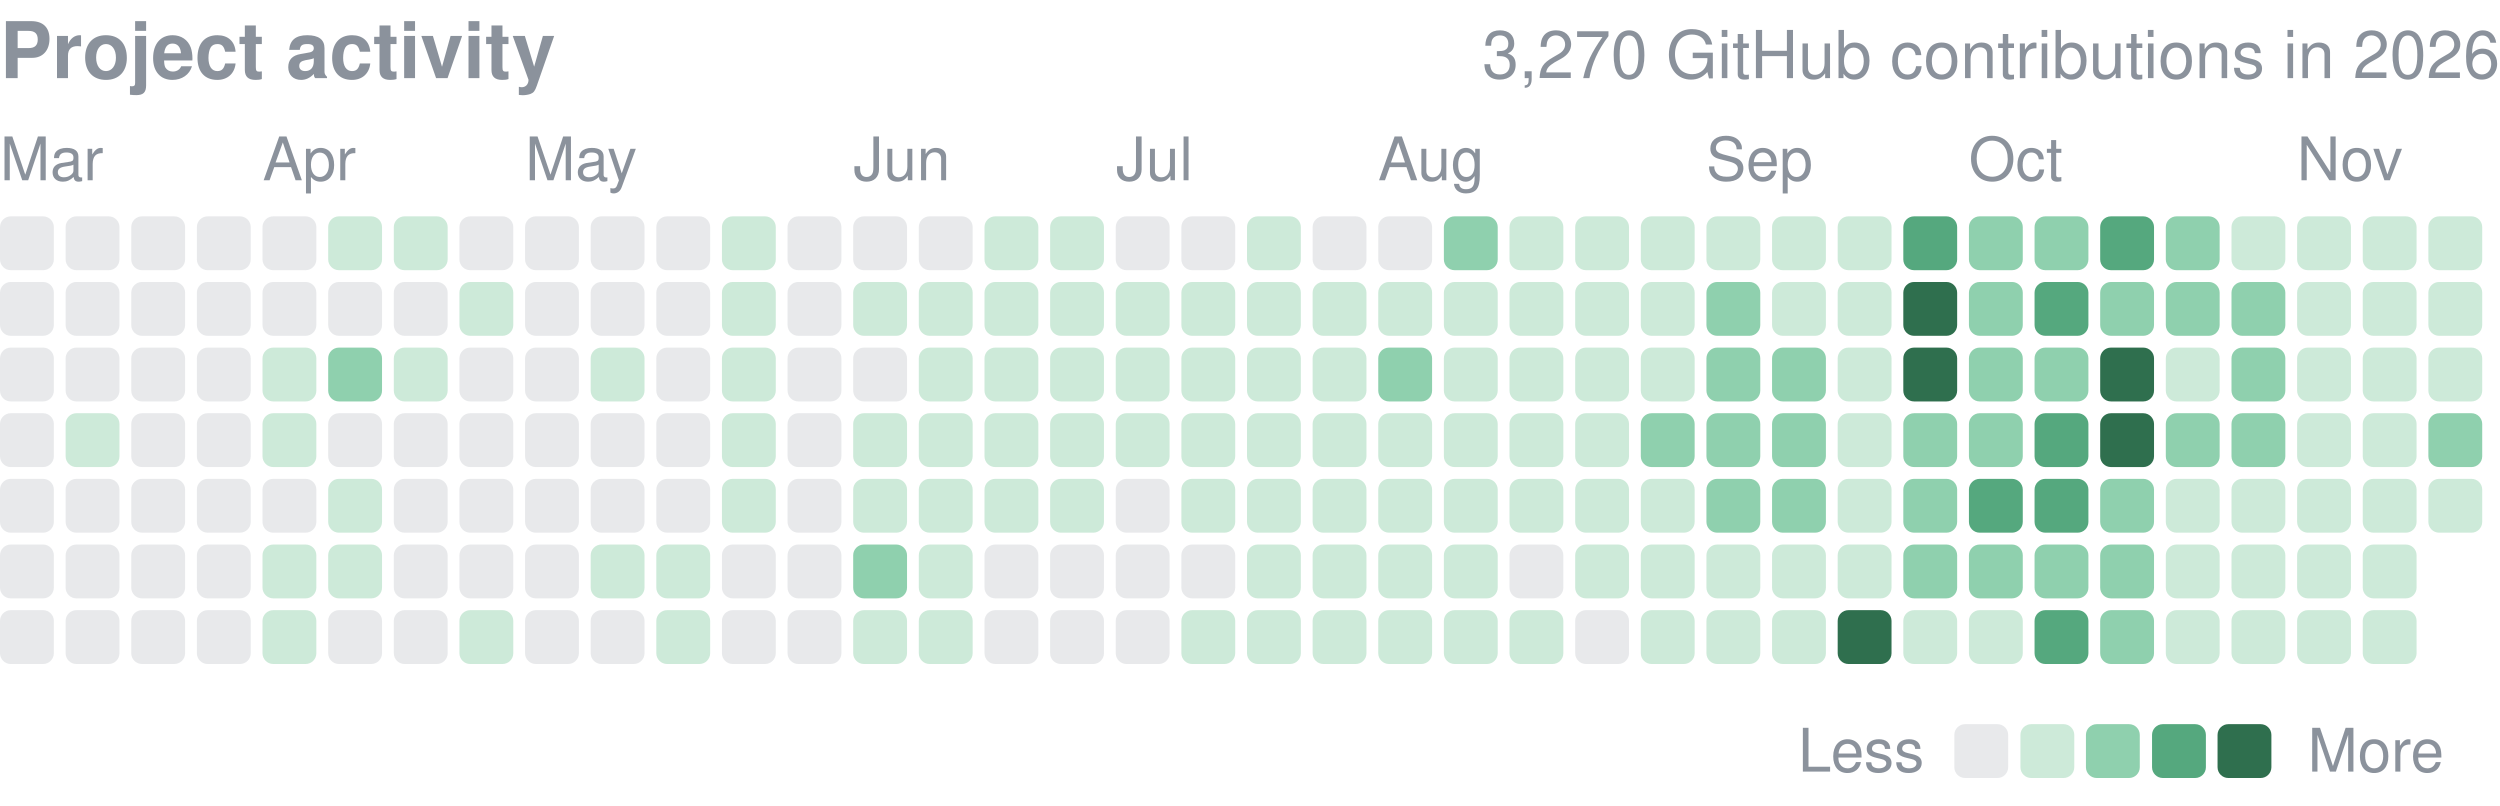
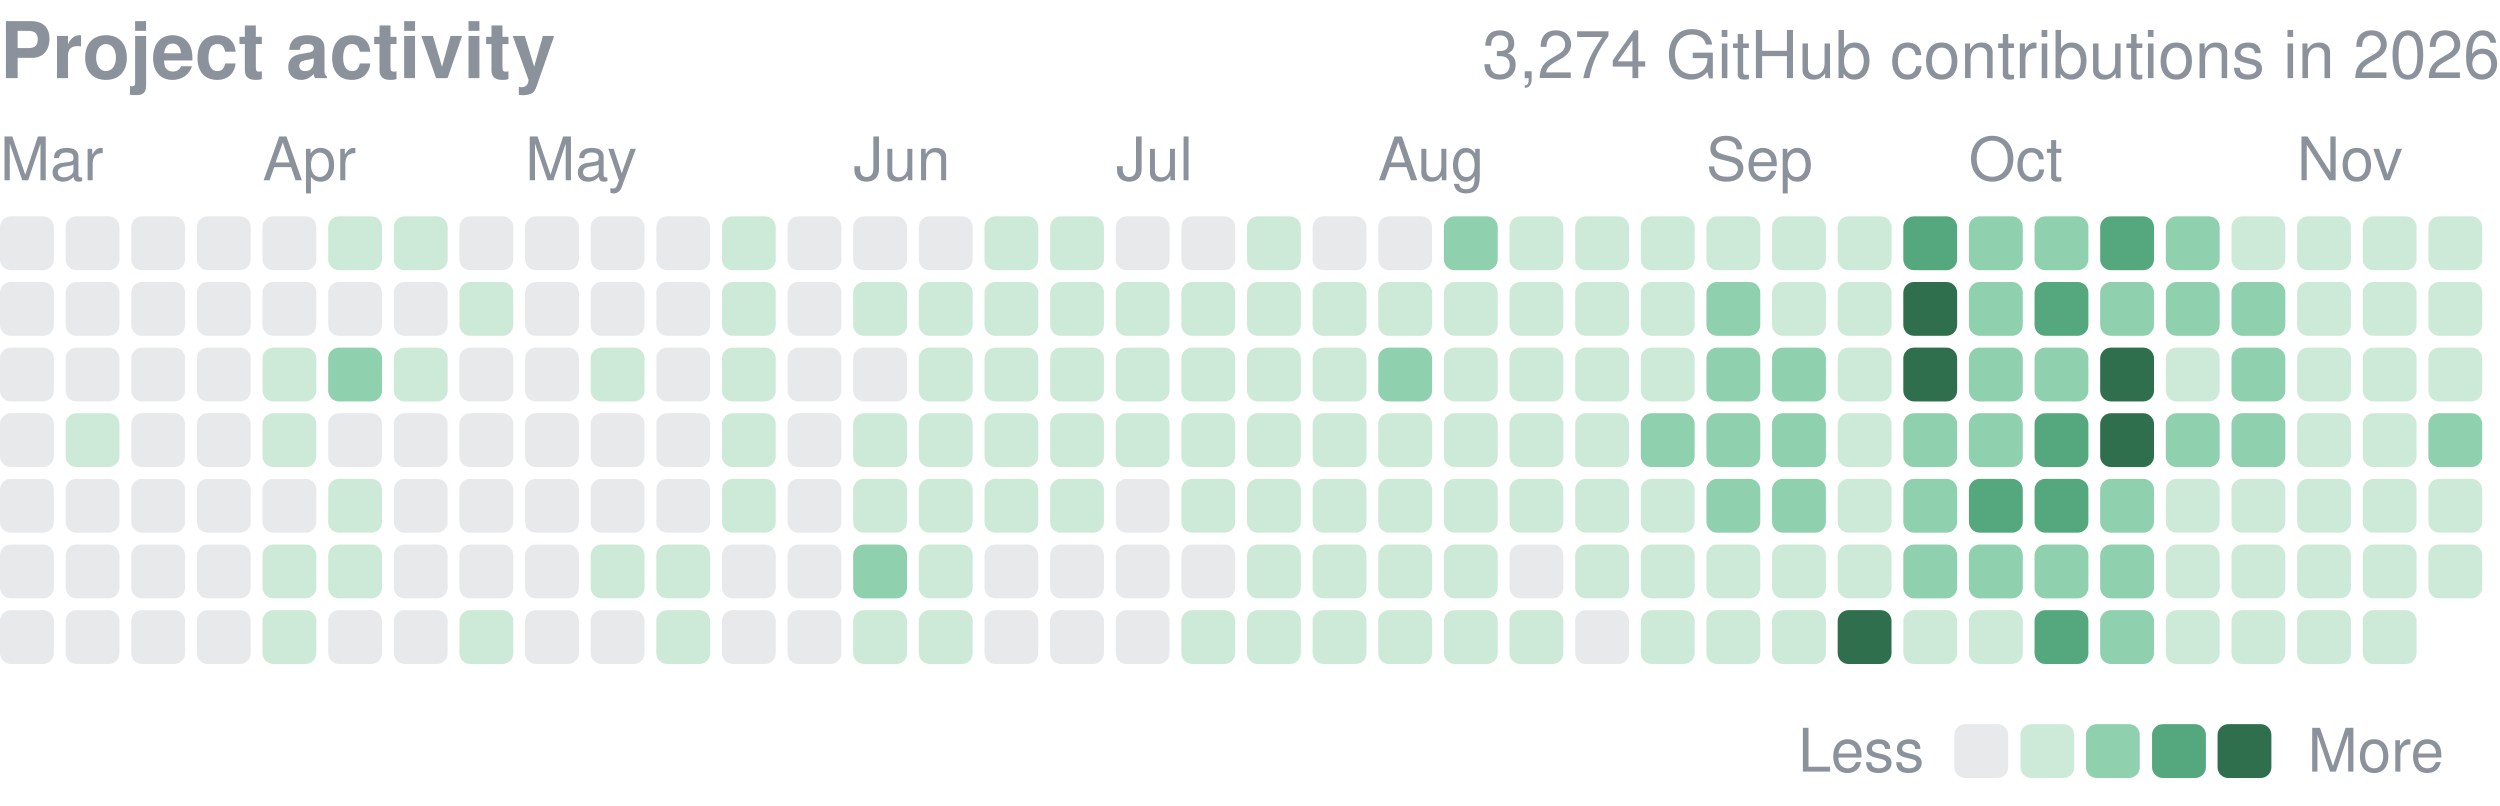
<svg xmlns="http://www.w3.org/2000/svg" width="416" height="134" viewBox="0 0 416 134" role="img" aria-label="yjinyoo GitHub contributions per day in 2026">
  <style>text{font-family:-apple-system,BlinkMacSystemFont,"Segoe UI",Helvetica,Arial,sans-serif}</style>
  <text x="0" y="13" font-size="13" font-weight="600" fill="#8b929c">Project activity</text>
-   <text x="416" y="13" font-size="11" fill="#8b929c" text-anchor="end">3,270 GitHub contributions in 2026</text>
+   <text x="416" y="13" font-size="11" fill="#8b929c" text-anchor="end">3,274 GitHub contributions in 2026</text>
  <text x="0.0" y="30" font-size="10" fill="#8b929c">Mar</text>
  <text x="43.7" y="30" font-size="10" fill="#8b929c">Apr</text>
  <text x="87.4" y="30" font-size="10" fill="#8b929c">May</text>
  <text x="142.0" y="30" font-size="10" fill="#8b929c">Jun</text>
  <text x="185.7" y="30" font-size="10" fill="#8b929c">Jul</text>
  <text x="229.3" y="30" font-size="10" fill="#8b929c">Aug</text>
  <text x="283.9" y="30" font-size="10" fill="#8b929c">Sep</text>
  <text x="327.6" y="30" font-size="10" fill="#8b929c">Oct</text>
  <text x="382.2" y="30" font-size="10" fill="#8b929c">Nov</text>
  <rect x="0.00" y="36.00" width="8.96" height="8.96" rx="1.79" fill="#8b929c" opacity="0.2" />
  <rect x="0.00" y="46.92" width="8.96" height="8.96" rx="1.79" fill="#8b929c" opacity="0.2" />
  <rect x="0.00" y="57.84" width="8.96" height="8.96" rx="1.79" fill="#8b929c" opacity="0.2" />
  <rect x="0.00" y="68.76" width="8.96" height="8.96" rx="1.79" fill="#8b929c" opacity="0.2" />
  <rect x="0.00" y="79.68" width="8.96" height="8.96" rx="1.79" fill="#8b929c" opacity="0.2" />
  <rect x="0.00" y="90.61" width="8.96" height="8.96" rx="1.79" fill="#8b929c" opacity="0.2" />
  <rect x="0.00" y="101.53" width="8.96" height="8.96" rx="1.79" fill="#8b929c" opacity="0.2" />
  <rect x="10.92" y="36.00" width="8.96" height="8.96" rx="1.79" fill="#8b929c" opacity="0.2" />
  <rect x="10.92" y="46.92" width="8.96" height="8.96" rx="1.79" fill="#8b929c" opacity="0.2" />
  <rect x="10.92" y="57.84" width="8.96" height="8.96" rx="1.79" fill="#8b929c" opacity="0.2" />
  <rect x="10.92" y="68.76" width="8.96" height="8.96" rx="1.79" fill="#cdead9" />
  <rect x="10.92" y="79.68" width="8.96" height="8.96" rx="1.79" fill="#8b929c" opacity="0.2" />
  <rect x="10.92" y="90.61" width="8.96" height="8.96" rx="1.79" fill="#8b929c" opacity="0.2" />
  <rect x="10.92" y="101.53" width="8.96" height="8.96" rx="1.79" fill="#8b929c" opacity="0.2" />
  <rect x="21.84" y="36.00" width="8.96" height="8.96" rx="1.79" fill="#8b929c" opacity="0.2" />
  <rect x="21.84" y="46.92" width="8.96" height="8.96" rx="1.79" fill="#8b929c" opacity="0.2" />
  <rect x="21.84" y="57.84" width="8.96" height="8.96" rx="1.79" fill="#8b929c" opacity="0.2" />
  <rect x="21.84" y="68.76" width="8.96" height="8.96" rx="1.79" fill="#8b929c" opacity="0.2" />
  <rect x="21.84" y="79.68" width="8.96" height="8.96" rx="1.79" fill="#8b929c" opacity="0.2" />
  <rect x="21.84" y="90.61" width="8.96" height="8.96" rx="1.79" fill="#8b929c" opacity="0.2" />
  <rect x="21.84" y="101.53" width="8.96" height="8.96" rx="1.79" fill="#8b929c" opacity="0.2" />
  <rect x="32.76" y="36.00" width="8.96" height="8.96" rx="1.79" fill="#8b929c" opacity="0.2" />
  <rect x="32.76" y="46.92" width="8.96" height="8.96" rx="1.79" fill="#8b929c" opacity="0.2" />
  <rect x="32.76" y="57.84" width="8.96" height="8.96" rx="1.79" fill="#8b929c" opacity="0.2" />
  <rect x="32.76" y="68.76" width="8.96" height="8.96" rx="1.79" fill="#8b929c" opacity="0.2" />
  <rect x="32.76" y="79.68" width="8.96" height="8.96" rx="1.79" fill="#8b929c" opacity="0.2" />
  <rect x="32.76" y="90.61" width="8.96" height="8.96" rx="1.79" fill="#8b929c" opacity="0.2" />
  <rect x="32.76" y="101.53" width="8.96" height="8.96" rx="1.79" fill="#8b929c" opacity="0.2" />
  <rect x="43.68" y="36.00" width="8.96" height="8.96" rx="1.79" fill="#8b929c" opacity="0.2" />
  <rect x="43.68" y="46.92" width="8.96" height="8.96" rx="1.79" fill="#8b929c" opacity="0.2" />
  <rect x="43.68" y="57.84" width="8.96" height="8.96" rx="1.79" fill="#cdead9" />
  <rect x="43.68" y="68.76" width="8.96" height="8.96" rx="1.79" fill="#cdead9" />
  <rect x="43.68" y="79.68" width="8.96" height="8.96" rx="1.79" fill="#8b929c" opacity="0.2" />
  <rect x="43.68" y="90.61" width="8.96" height="8.96" rx="1.79" fill="#cdead9" />
  <rect x="43.68" y="101.53" width="8.96" height="8.96" rx="1.79" fill="#cdead9" />
  <rect x="54.61" y="36.00" width="8.96" height="8.96" rx="1.79" fill="#cdead9" />
  <rect x="54.61" y="46.92" width="8.96" height="8.96" rx="1.79" fill="#8b929c" opacity="0.2" />
  <rect x="54.61" y="57.84" width="8.96" height="8.96" rx="1.79" fill="#8fd0ae" />
  <rect x="54.61" y="68.76" width="8.96" height="8.96" rx="1.79" fill="#8b929c" opacity="0.2" />
  <rect x="54.61" y="79.68" width="8.96" height="8.96" rx="1.79" fill="#cdead9" />
  <rect x="54.61" y="90.61" width="8.96" height="8.96" rx="1.79" fill="#cdead9" />
  <rect x="54.61" y="101.53" width="8.96" height="8.96" rx="1.79" fill="#8b929c" opacity="0.2" />
  <rect x="65.53" y="36.00" width="8.96" height="8.96" rx="1.79" fill="#cdead9" />
  <rect x="65.53" y="46.92" width="8.96" height="8.96" rx="1.79" fill="#8b929c" opacity="0.2" />
  <rect x="65.53" y="57.84" width="8.96" height="8.96" rx="1.79" fill="#cdead9" />
  <rect x="65.53" y="68.76" width="8.96" height="8.96" rx="1.79" fill="#8b929c" opacity="0.2" />
  <rect x="65.53" y="79.68" width="8.96" height="8.96" rx="1.79" fill="#8b929c" opacity="0.2" />
  <rect x="65.53" y="90.61" width="8.96" height="8.96" rx="1.79" fill="#8b929c" opacity="0.2" />
  <rect x="65.53" y="101.53" width="8.96" height="8.96" rx="1.79" fill="#8b929c" opacity="0.2" />
  <rect x="76.45" y="36.00" width="8.96" height="8.96" rx="1.79" fill="#8b929c" opacity="0.2" />
  <rect x="76.45" y="46.92" width="8.96" height="8.96" rx="1.79" fill="#cdead9" />
  <rect x="76.45" y="57.84" width="8.96" height="8.96" rx="1.79" fill="#8b929c" opacity="0.2" />
  <rect x="76.45" y="68.76" width="8.96" height="8.96" rx="1.79" fill="#8b929c" opacity="0.2" />
  <rect x="76.45" y="79.68" width="8.96" height="8.96" rx="1.79" fill="#8b929c" opacity="0.2" />
  <rect x="76.45" y="90.61" width="8.96" height="8.96" rx="1.79" fill="#8b929c" opacity="0.2" />
  <rect x="76.45" y="101.53" width="8.96" height="8.96" rx="1.79" fill="#cdead9" />
  <rect x="87.37" y="36.00" width="8.96" height="8.96" rx="1.79" fill="#8b929c" opacity="0.2" />
  <rect x="87.37" y="46.92" width="8.96" height="8.96" rx="1.79" fill="#8b929c" opacity="0.2" />
  <rect x="87.37" y="57.84" width="8.96" height="8.96" rx="1.79" fill="#8b929c" opacity="0.2" />
  <rect x="87.37" y="68.76" width="8.96" height="8.96" rx="1.79" fill="#8b929c" opacity="0.2" />
  <rect x="87.37" y="79.68" width="8.96" height="8.96" rx="1.79" fill="#8b929c" opacity="0.2" />
  <rect x="87.37" y="90.61" width="8.96" height="8.96" rx="1.79" fill="#8b929c" opacity="0.2" />
  <rect x="87.37" y="101.53" width="8.96" height="8.96" rx="1.79" fill="#8b929c" opacity="0.2" />
  <rect x="98.29" y="36.00" width="8.96" height="8.96" rx="1.79" fill="#8b929c" opacity="0.2" />
  <rect x="98.29" y="46.92" width="8.96" height="8.96" rx="1.79" fill="#8b929c" opacity="0.2" />
  <rect x="98.29" y="57.84" width="8.96" height="8.96" rx="1.79" fill="#cdead9" />
  <rect x="98.29" y="68.76" width="8.96" height="8.96" rx="1.79" fill="#8b929c" opacity="0.2" />
  <rect x="98.29" y="79.68" width="8.96" height="8.96" rx="1.79" fill="#8b929c" opacity="0.2" />
  <rect x="98.29" y="90.61" width="8.96" height="8.96" rx="1.79" fill="#cdead9" />
  <rect x="98.29" y="101.53" width="8.96" height="8.96" rx="1.79" fill="#8b929c" opacity="0.2" />
  <rect x="109.21" y="36.00" width="8.96" height="8.96" rx="1.79" fill="#8b929c" opacity="0.2" />
  <rect x="109.21" y="46.92" width="8.96" height="8.96" rx="1.79" fill="#8b929c" opacity="0.2" />
  <rect x="109.21" y="57.84" width="8.96" height="8.96" rx="1.79" fill="#8b929c" opacity="0.2" />
  <rect x="109.21" y="68.76" width="8.96" height="8.96" rx="1.79" fill="#8b929c" opacity="0.2" />
  <rect x="109.21" y="79.68" width="8.96" height="8.96" rx="1.79" fill="#8b929c" opacity="0.2" />
  <rect x="109.21" y="90.61" width="8.96" height="8.96" rx="1.79" fill="#cdead9" />
  <rect x="109.21" y="101.53" width="8.96" height="8.96" rx="1.79" fill="#cdead9" />
  <rect x="120.13" y="36.00" width="8.96" height="8.96" rx="1.79" fill="#cdead9" />
  <rect x="120.13" y="46.92" width="8.96" height="8.96" rx="1.79" fill="#cdead9" />
  <rect x="120.13" y="57.84" width="8.96" height="8.96" rx="1.79" fill="#cdead9" />
  <rect x="120.13" y="68.76" width="8.96" height="8.96" rx="1.79" fill="#cdead9" />
  <rect x="120.13" y="79.68" width="8.96" height="8.96" rx="1.79" fill="#cdead9" />
  <rect x="120.13" y="90.61" width="8.96" height="8.96" rx="1.79" fill="#8b929c" opacity="0.2" />
  <rect x="120.13" y="101.53" width="8.96" height="8.96" rx="1.79" fill="#8b929c" opacity="0.2" />
  <rect x="131.05" y="36.00" width="8.96" height="8.96" rx="1.79" fill="#8b929c" opacity="0.2" />
  <rect x="131.05" y="46.92" width="8.96" height="8.96" rx="1.79" fill="#8b929c" opacity="0.2" />
  <rect x="131.05" y="57.84" width="8.96" height="8.96" rx="1.79" fill="#8b929c" opacity="0.2" />
  <rect x="131.05" y="68.76" width="8.96" height="8.96" rx="1.79" fill="#8b929c" opacity="0.2" />
  <rect x="131.05" y="79.68" width="8.96" height="8.96" rx="1.79" fill="#8b929c" opacity="0.2" />
  <rect x="131.05" y="90.61" width="8.96" height="8.96" rx="1.79" fill="#8b929c" opacity="0.2" />
  <rect x="131.05" y="101.53" width="8.96" height="8.96" rx="1.79" fill="#8b929c" opacity="0.2" />
  <rect x="141.97" y="36.00" width="8.96" height="8.96" rx="1.79" fill="#8b929c" opacity="0.2" />
  <rect x="141.97" y="46.92" width="8.96" height="8.96" rx="1.79" fill="#cdead9" />
  <rect x="141.97" y="57.84" width="8.96" height="8.96" rx="1.79" fill="#8b929c" opacity="0.2" />
  <rect x="141.97" y="68.76" width="8.96" height="8.96" rx="1.79" fill="#cdead9" />
  <rect x="141.97" y="79.68" width="8.96" height="8.96" rx="1.79" fill="#cdead9" />
  <rect x="141.97" y="90.61" width="8.96" height="8.96" rx="1.79" fill="#8fd0ae" />
  <rect x="141.97" y="101.53" width="8.96" height="8.96" rx="1.79" fill="#cdead9" />
  <rect x="152.89" y="36.00" width="8.96" height="8.96" rx="1.79" fill="#8b929c" opacity="0.2" />
  <rect x="152.89" y="46.92" width="8.96" height="8.96" rx="1.79" fill="#cdead9" />
  <rect x="152.89" y="57.84" width="8.96" height="8.96" rx="1.79" fill="#cdead9" />
  <rect x="152.89" y="68.76" width="8.96" height="8.96" rx="1.79" fill="#cdead9" />
  <rect x="152.89" y="79.68" width="8.96" height="8.96" rx="1.79" fill="#cdead9" />
  <rect x="152.89" y="90.61" width="8.96" height="8.96" rx="1.79" fill="#cdead9" />
  <rect x="152.89" y="101.53" width="8.96" height="8.96" rx="1.79" fill="#cdead9" />
  <rect x="163.82" y="36.00" width="8.96" height="8.96" rx="1.79" fill="#cdead9" />
  <rect x="163.82" y="46.92" width="8.96" height="8.96" rx="1.79" fill="#cdead9" />
  <rect x="163.82" y="57.84" width="8.96" height="8.96" rx="1.79" fill="#cdead9" />
  <rect x="163.82" y="68.76" width="8.96" height="8.96" rx="1.79" fill="#cdead9" />
  <rect x="163.82" y="79.68" width="8.96" height="8.96" rx="1.79" fill="#cdead9" />
  <rect x="163.82" y="90.61" width="8.96" height="8.96" rx="1.79" fill="#8b929c" opacity="0.2" />
  <rect x="163.82" y="101.53" width="8.96" height="8.96" rx="1.79" fill="#8b929c" opacity="0.2" />
  <rect x="174.74" y="36.00" width="8.96" height="8.96" rx="1.79" fill="#cdead9" />
  <rect x="174.74" y="46.92" width="8.96" height="8.96" rx="1.79" fill="#cdead9" />
  <rect x="174.74" y="57.84" width="8.96" height="8.96" rx="1.79" fill="#cdead9" />
  <rect x="174.74" y="68.76" width="8.96" height="8.96" rx="1.79" fill="#cdead9" />
  <rect x="174.74" y="79.68" width="8.96" height="8.96" rx="1.79" fill="#cdead9" />
  <rect x="174.74" y="90.61" width="8.96" height="8.96" rx="1.79" fill="#8b929c" opacity="0.2" />
  <rect x="174.74" y="101.53" width="8.96" height="8.96" rx="1.79" fill="#8b929c" opacity="0.2" />
  <rect x="185.66" y="36.00" width="8.96" height="8.96" rx="1.79" fill="#8b929c" opacity="0.2" />
  <rect x="185.66" y="46.92" width="8.96" height="8.96" rx="1.79" fill="#cdead9" />
  <rect x="185.66" y="57.84" width="8.96" height="8.96" rx="1.79" fill="#cdead9" />
  <rect x="185.66" y="68.76" width="8.96" height="8.96" rx="1.79" fill="#cdead9" />
  <rect x="185.66" y="79.68" width="8.96" height="8.96" rx="1.79" fill="#8b929c" opacity="0.2" />
  <rect x="185.66" y="90.61" width="8.96" height="8.96" rx="1.79" fill="#8b929c" opacity="0.2" />
  <rect x="185.66" y="101.53" width="8.96" height="8.96" rx="1.79" fill="#8b929c" opacity="0.2" />
  <rect x="196.58" y="36.00" width="8.96" height="8.96" rx="1.79" fill="#8b929c" opacity="0.2" />
  <rect x="196.58" y="46.92" width="8.96" height="8.96" rx="1.79" fill="#cdead9" />
  <rect x="196.58" y="57.84" width="8.96" height="8.96" rx="1.79" fill="#cdead9" />
  <rect x="196.58" y="68.76" width="8.96" height="8.96" rx="1.79" fill="#cdead9" />
  <rect x="196.58" y="79.68" width="8.96" height="8.96" rx="1.79" fill="#cdead9" />
  <rect x="196.58" y="90.61" width="8.96" height="8.96" rx="1.79" fill="#8b929c" opacity="0.2" />
  <rect x="196.58" y="101.53" width="8.96" height="8.96" rx="1.79" fill="#cdead9" />
  <rect x="207.50" y="36.00" width="8.96" height="8.96" rx="1.79" fill="#cdead9" />
  <rect x="207.50" y="46.92" width="8.96" height="8.96" rx="1.79" fill="#cdead9" />
  <rect x="207.50" y="57.84" width="8.96" height="8.96" rx="1.79" fill="#cdead9" />
  <rect x="207.50" y="68.76" width="8.96" height="8.96" rx="1.79" fill="#cdead9" />
  <rect x="207.50" y="79.68" width="8.96" height="8.96" rx="1.79" fill="#cdead9" />
  <rect x="207.50" y="90.61" width="8.96" height="8.96" rx="1.79" fill="#cdead9" />
  <rect x="207.50" y="101.53" width="8.96" height="8.96" rx="1.79" fill="#cdead9" />
  <rect x="218.42" y="36.00" width="8.96" height="8.96" rx="1.79" fill="#8b929c" opacity="0.2" />
  <rect x="218.42" y="46.92" width="8.96" height="8.96" rx="1.79" fill="#cdead9" />
  <rect x="218.42" y="57.84" width="8.96" height="8.96" rx="1.79" fill="#cdead9" />
  <rect x="218.42" y="68.76" width="8.96" height="8.96" rx="1.79" fill="#cdead9" />
  <rect x="218.42" y="79.68" width="8.96" height="8.96" rx="1.79" fill="#cdead9" />
  <rect x="218.42" y="90.61" width="8.96" height="8.96" rx="1.79" fill="#cdead9" />
  <rect x="218.42" y="101.53" width="8.96" height="8.96" rx="1.79" fill="#cdead9" />
  <rect x="229.34" y="36.00" width="8.96" height="8.96" rx="1.79" fill="#8b929c" opacity="0.2" />
  <rect x="229.34" y="46.92" width="8.96" height="8.96" rx="1.79" fill="#cdead9" />
  <rect x="229.34" y="57.84" width="8.96" height="8.96" rx="1.79" fill="#8fd0ae" />
  <rect x="229.34" y="68.76" width="8.96" height="8.96" rx="1.79" fill="#cdead9" />
  <rect x="229.34" y="79.68" width="8.96" height="8.96" rx="1.79" fill="#cdead9" />
  <rect x="229.34" y="90.61" width="8.96" height="8.96" rx="1.79" fill="#cdead9" />
  <rect x="229.34" y="101.53" width="8.96" height="8.96" rx="1.79" fill="#cdead9" />
  <rect x="240.26" y="36.00" width="8.96" height="8.96" rx="1.79" fill="#8fd0ae" />
  <rect x="240.26" y="46.92" width="8.96" height="8.96" rx="1.79" fill="#cdead9" />
  <rect x="240.26" y="57.84" width="8.96" height="8.96" rx="1.79" fill="#cdead9" />
  <rect x="240.26" y="68.76" width="8.96" height="8.96" rx="1.79" fill="#cdead9" />
  <rect x="240.26" y="79.68" width="8.96" height="8.96" rx="1.79" fill="#cdead9" />
  <rect x="240.26" y="90.61" width="8.96" height="8.96" rx="1.79" fill="#cdead9" />
  <rect x="240.26" y="101.53" width="8.96" height="8.96" rx="1.79" fill="#cdead9" />
  <rect x="251.18" y="36.00" width="8.96" height="8.96" rx="1.79" fill="#cdead9" />
  <rect x="251.18" y="46.92" width="8.96" height="8.96" rx="1.79" fill="#cdead9" />
  <rect x="251.18" y="57.84" width="8.96" height="8.96" rx="1.79" fill="#cdead9" />
  <rect x="251.18" y="68.76" width="8.96" height="8.96" rx="1.79" fill="#cdead9" />
  <rect x="251.18" y="79.68" width="8.96" height="8.96" rx="1.79" fill="#cdead9" />
  <rect x="251.18" y="90.61" width="8.96" height="8.96" rx="1.79" fill="#8b929c" opacity="0.2" />
  <rect x="251.18" y="101.53" width="8.96" height="8.96" rx="1.79" fill="#cdead9" />
  <rect x="262.11" y="36.00" width="8.96" height="8.96" rx="1.79" fill="#cdead9" />
  <rect x="262.11" y="46.92" width="8.96" height="8.96" rx="1.79" fill="#cdead9" />
  <rect x="262.11" y="57.84" width="8.96" height="8.96" rx="1.79" fill="#cdead9" />
  <rect x="262.11" y="68.76" width="8.96" height="8.96" rx="1.79" fill="#cdead9" />
  <rect x="262.11" y="79.68" width="8.96" height="8.96" rx="1.79" fill="#cdead9" />
  <rect x="262.11" y="90.61" width="8.96" height="8.96" rx="1.79" fill="#cdead9" />
  <rect x="262.11" y="101.53" width="8.96" height="8.96" rx="1.79" fill="#8b929c" opacity="0.2" />
  <rect x="273.03" y="36.00" width="8.96" height="8.96" rx="1.79" fill="#cdead9" />
  <rect x="273.03" y="46.92" width="8.96" height="8.96" rx="1.79" fill="#cdead9" />
  <rect x="273.03" y="57.84" width="8.96" height="8.96" rx="1.79" fill="#cdead9" />
  <rect x="273.03" y="68.76" width="8.96" height="8.96" rx="1.79" fill="#8fd0ae" />
  <rect x="273.03" y="79.68" width="8.96" height="8.96" rx="1.79" fill="#cdead9" />
  <rect x="273.03" y="90.61" width="8.96" height="8.96" rx="1.79" fill="#cdead9" />
  <rect x="273.03" y="101.53" width="8.96" height="8.96" rx="1.79" fill="#cdead9" />
  <rect x="283.95" y="36.00" width="8.96" height="8.96" rx="1.79" fill="#cdead9" />
  <rect x="283.95" y="46.92" width="8.96" height="8.96" rx="1.79" fill="#8fd0ae" />
  <rect x="283.95" y="57.84" width="8.96" height="8.96" rx="1.79" fill="#8fd0ae" />
  <rect x="283.95" y="68.76" width="8.96" height="8.96" rx="1.79" fill="#8fd0ae" />
  <rect x="283.95" y="79.68" width="8.96" height="8.96" rx="1.79" fill="#8fd0ae" />
  <rect x="283.95" y="90.61" width="8.96" height="8.96" rx="1.79" fill="#cdead9" />
  <rect x="283.95" y="101.53" width="8.96" height="8.96" rx="1.79" fill="#cdead9" />
  <rect x="294.87" y="36.00" width="8.96" height="8.96" rx="1.79" fill="#cdead9" />
  <rect x="294.87" y="46.92" width="8.96" height="8.96" rx="1.79" fill="#cdead9" />
  <rect x="294.87" y="57.84" width="8.96" height="8.96" rx="1.79" fill="#8fd0ae" />
  <rect x="294.87" y="68.76" width="8.96" height="8.96" rx="1.79" fill="#8fd0ae" />
  <rect x="294.87" y="79.68" width="8.96" height="8.96" rx="1.79" fill="#8fd0ae" />
  <rect x="294.87" y="90.61" width="8.96" height="8.96" rx="1.79" fill="#cdead9" />
  <rect x="294.87" y="101.53" width="8.96" height="8.96" rx="1.79" fill="#cdead9" />
  <rect x="305.79" y="36.00" width="8.96" height="8.96" rx="1.79" fill="#cdead9" />
  <rect x="305.79" y="46.92" width="8.96" height="8.96" rx="1.79" fill="#cdead9" />
  <rect x="305.79" y="57.84" width="8.96" height="8.96" rx="1.79" fill="#cdead9" />
  <rect x="305.79" y="68.76" width="8.96" height="8.96" rx="1.79" fill="#cdead9" />
  <rect x="305.79" y="79.68" width="8.96" height="8.96" rx="1.79" fill="#cdead9" />
  <rect x="305.79" y="90.61" width="8.96" height="8.96" rx="1.79" fill="#cdead9" />
  <rect x="305.79" y="101.53" width="8.96" height="8.96" rx="1.79" fill="#2f6f4e" />
  <rect x="316.71" y="36.00" width="8.96" height="8.96" rx="1.79" fill="#55a87e" />
  <rect x="316.71" y="46.92" width="8.96" height="8.96" rx="1.79" fill="#2f6f4e" />
  <rect x="316.71" y="57.84" width="8.96" height="8.96" rx="1.79" fill="#2f6f4e" />
  <rect x="316.71" y="68.76" width="8.96" height="8.96" rx="1.79" fill="#8fd0ae" />
  <rect x="316.71" y="79.68" width="8.96" height="8.96" rx="1.79" fill="#8fd0ae" />
  <rect x="316.71" y="90.61" width="8.96" height="8.96" rx="1.79" fill="#8fd0ae" />
  <rect x="316.71" y="101.53" width="8.96" height="8.96" rx="1.79" fill="#cdead9" />
  <rect x="327.63" y="36.00" width="8.96" height="8.96" rx="1.79" fill="#8fd0ae" />
  <rect x="327.63" y="46.92" width="8.96" height="8.96" rx="1.79" fill="#8fd0ae" />
  <rect x="327.63" y="57.84" width="8.96" height="8.96" rx="1.79" fill="#8fd0ae" />
  <rect x="327.63" y="68.76" width="8.96" height="8.96" rx="1.79" fill="#8fd0ae" />
  <rect x="327.63" y="79.68" width="8.96" height="8.96" rx="1.79" fill="#55a87e" />
  <rect x="327.63" y="90.61" width="8.96" height="8.96" rx="1.79" fill="#8fd0ae" />
  <rect x="327.63" y="101.53" width="8.96" height="8.96" rx="1.79" fill="#cdead9" />
  <rect x="338.55" y="36.00" width="8.96" height="8.96" rx="1.79" fill="#8fd0ae" />
  <rect x="338.55" y="46.92" width="8.96" height="8.96" rx="1.79" fill="#55a87e" />
  <rect x="338.55" y="57.84" width="8.96" height="8.96" rx="1.79" fill="#8fd0ae" />
  <rect x="338.55" y="68.76" width="8.96" height="8.96" rx="1.79" fill="#55a87e" />
  <rect x="338.55" y="79.68" width="8.96" height="8.96" rx="1.79" fill="#55a87e" />
  <rect x="338.55" y="90.61" width="8.96" height="8.96" rx="1.79" fill="#8fd0ae" />
  <rect x="338.55" y="101.53" width="8.96" height="8.96" rx="1.79" fill="#55a87e" />
  <rect x="349.47" y="36.00" width="8.96" height="8.96" rx="1.79" fill="#55a87e" />
  <rect x="349.47" y="46.92" width="8.96" height="8.96" rx="1.79" fill="#8fd0ae" />
  <rect x="349.47" y="57.84" width="8.96" height="8.96" rx="1.79" fill="#2f6f4e" />
  <rect x="349.47" y="68.76" width="8.96" height="8.96" rx="1.79" fill="#2f6f4e" />
  <rect x="349.47" y="79.68" width="8.96" height="8.96" rx="1.79" fill="#8fd0ae" />
  <rect x="349.47" y="90.61" width="8.96" height="8.96" rx="1.79" fill="#8fd0ae" />
  <rect x="349.47" y="101.53" width="8.96" height="8.96" rx="1.79" fill="#8fd0ae" />
  <rect x="360.39" y="36.00" width="8.96" height="8.96" rx="1.79" fill="#8fd0ae" />
  <rect x="360.39" y="46.92" width="8.96" height="8.96" rx="1.79" fill="#8fd0ae" />
  <rect x="360.39" y="57.84" width="8.96" height="8.96" rx="1.79" fill="#cdead9" />
  <rect x="360.39" y="68.76" width="8.96" height="8.96" rx="1.79" fill="#8fd0ae" />
  <rect x="360.39" y="79.68" width="8.96" height="8.96" rx="1.79" fill="#cdead9" />
  <rect x="360.39" y="90.61" width="8.96" height="8.96" rx="1.79" fill="#cdead9" />
  <rect x="360.39" y="101.53" width="8.96" height="8.96" rx="1.79" fill="#cdead9" />
  <rect x="371.32" y="36.00" width="8.96" height="8.96" rx="1.79" fill="#cdead9" />
  <rect x="371.32" y="46.92" width="8.96" height="8.96" rx="1.79" fill="#8fd0ae" />
  <rect x="371.32" y="57.84" width="8.96" height="8.96" rx="1.79" fill="#8fd0ae" />
  <rect x="371.32" y="68.76" width="8.96" height="8.96" rx="1.79" fill="#8fd0ae" />
  <rect x="371.32" y="79.68" width="8.96" height="8.96" rx="1.79" fill="#cdead9" />
  <rect x="371.32" y="90.61" width="8.96" height="8.96" rx="1.79" fill="#cdead9" />
  <rect x="371.32" y="101.53" width="8.96" height="8.96" rx="1.79" fill="#cdead9" />
  <rect x="382.24" y="36.00" width="8.96" height="8.96" rx="1.79" fill="#cdead9" />
  <rect x="382.24" y="46.92" width="8.96" height="8.96" rx="1.79" fill="#cdead9" />
  <rect x="382.24" y="57.84" width="8.96" height="8.96" rx="1.79" fill="#cdead9" />
  <rect x="382.24" y="68.76" width="8.96" height="8.96" rx="1.79" fill="#cdead9" />
  <rect x="382.24" y="79.68" width="8.96" height="8.96" rx="1.79" fill="#cdead9" />
  <rect x="382.24" y="90.61" width="8.96" height="8.96" rx="1.79" fill="#cdead9" />
  <rect x="382.24" y="101.53" width="8.96" height="8.96" rx="1.79" fill="#cdead9" />
  <rect x="393.16" y="36.00" width="8.96" height="8.96" rx="1.79" fill="#cdead9" />
  <rect x="393.16" y="46.92" width="8.96" height="8.96" rx="1.79" fill="#cdead9" />
  <rect x="393.16" y="57.84" width="8.96" height="8.96" rx="1.79" fill="#cdead9" />
  <rect x="393.16" y="68.76" width="8.96" height="8.96" rx="1.79" fill="#cdead9" />
  <rect x="393.16" y="79.68" width="8.96" height="8.96" rx="1.79" fill="#cdead9" />
  <rect x="393.16" y="90.61" width="8.96" height="8.96" rx="1.79" fill="#cdead9" />
  <rect x="393.16" y="101.53" width="8.96" height="8.96" rx="1.79" fill="#cdead9" />
  <rect x="404.08" y="36.00" width="8.96" height="8.96" rx="1.79" fill="#cdead9" />
  <rect x="404.08" y="46.92" width="8.96" height="8.96" rx="1.79" fill="#cdead9" />
  <rect x="404.08" y="57.84" width="8.96" height="8.96" rx="1.79" fill="#cdead9" />
  <rect x="404.08" y="68.76" width="8.96" height="8.96" rx="1.79" fill="#8fd0ae" />
  <rect x="404.08" y="79.68" width="8.96" height="8.96" rx="1.79" fill="#cdead9" />
+   <rect x="404.08" y="90.61" width="8.96" height="8.96" rx="1.79" fill="#cdead9" />
  <text x="299.2" y="128.4" font-size="10" fill="#8b929c">Less</text>
  <rect x="325.2" y="120.5" width="8.96" height="8.96" rx="1.79" fill="#8b929c" opacity="0.2" />
  <rect x="336.2" y="120.5" width="8.96" height="8.96" rx="1.79" fill="#cdead9" />
  <rect x="347.1" y="120.5" width="8.96" height="8.96" rx="1.79" fill="#8fd0ae" />
  <rect x="358.1" y="120.5" width="8.96" height="8.96" rx="1.79" fill="#55a87e" />
  <rect x="369.0" y="120.5" width="8.96" height="8.96" rx="1.79" fill="#2f6f4e" />
  <text x="384.0" y="128.4" font-size="10" fill="#8b929c">More</text>
</svg>
